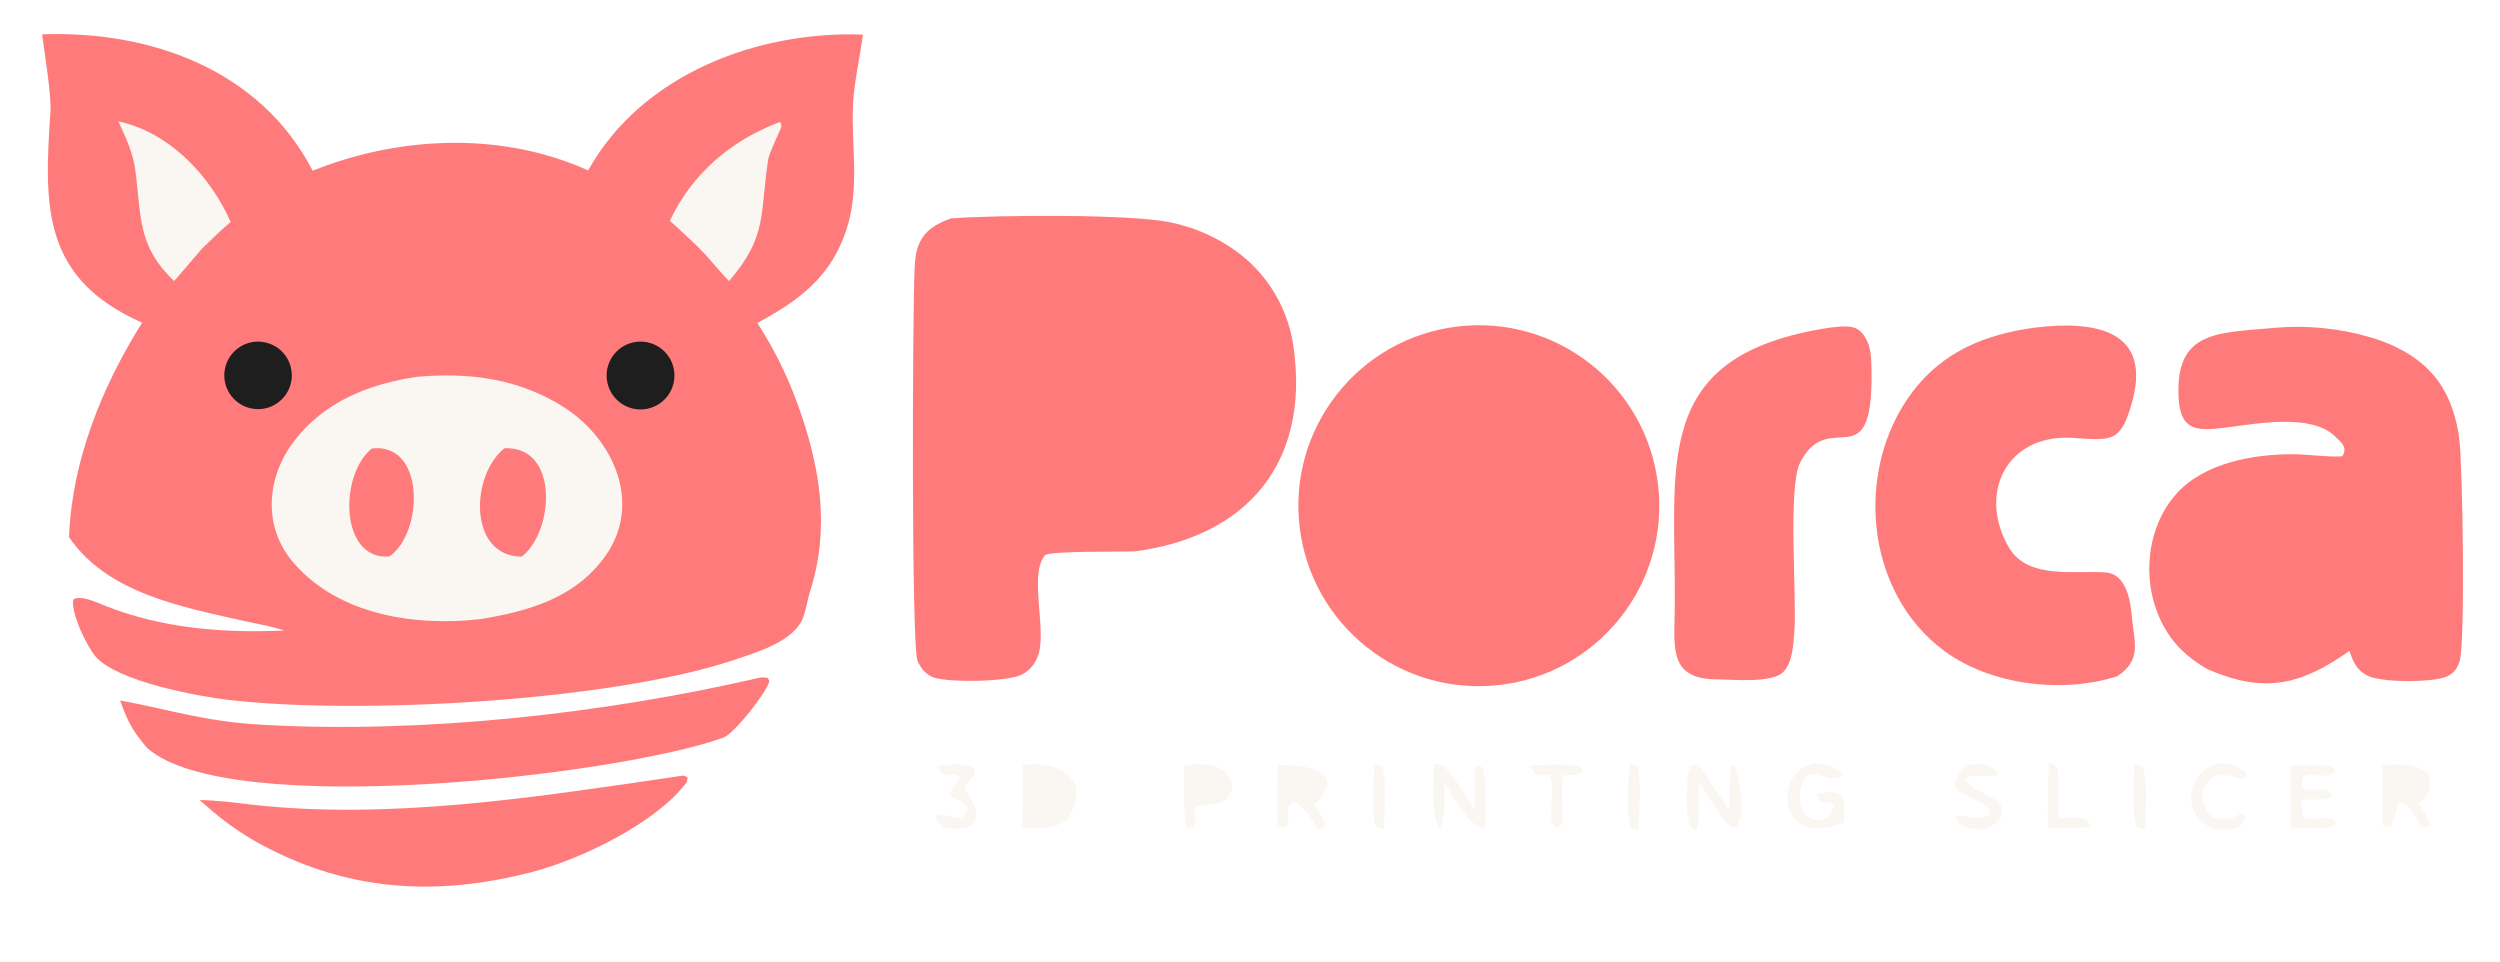
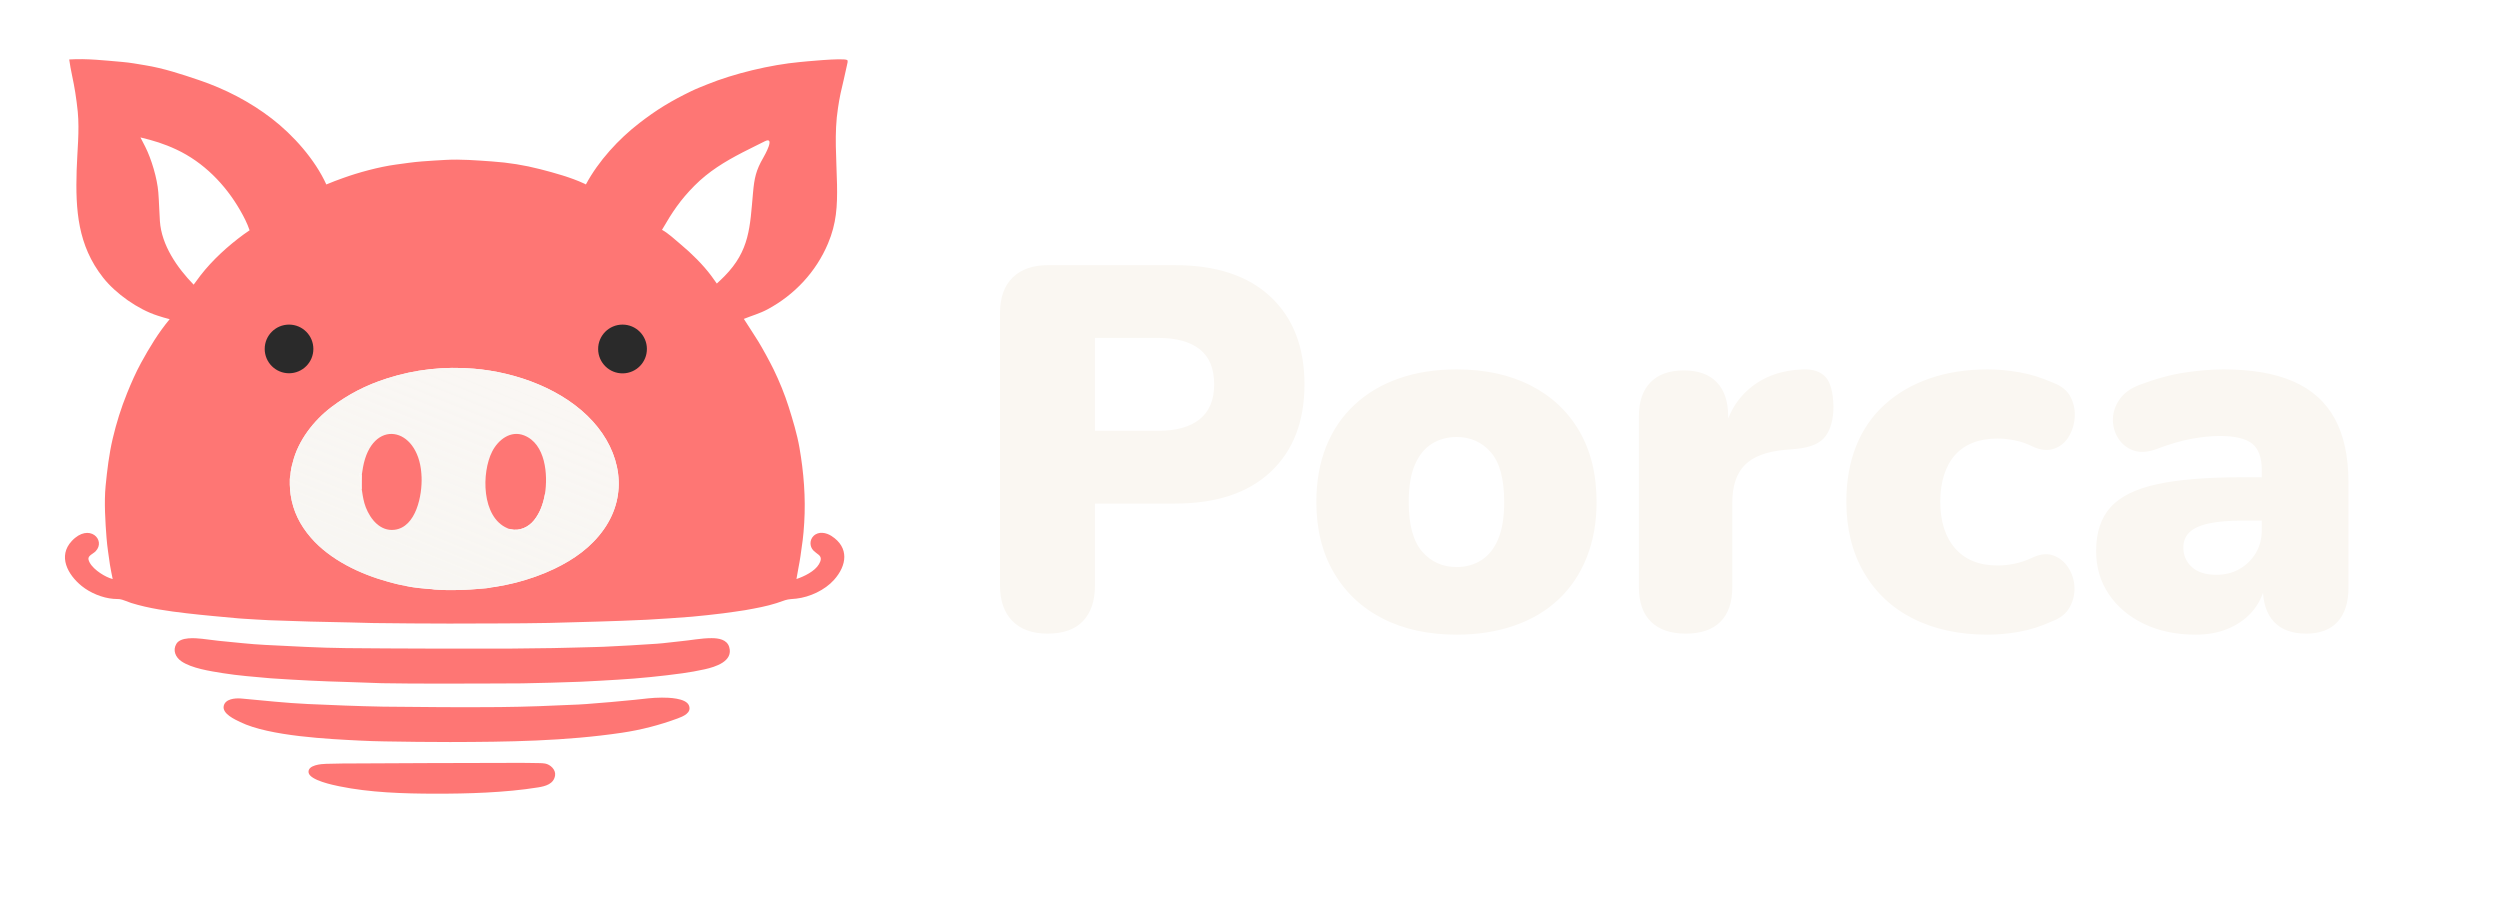
- <svg xmlns="http://www.w3.org/2000/svg" width="585.0" height="225.0" viewBox="60 100 585 225">
-   <path fill="#FF7B7B" transform="scale(0.5 0.5)" d="M139.698 216.07C190.364 214.197 241.887 232.616 266.337 279.899C267.458 279.457 268.581 279.023 269.707 278.595C309.609 263.46 355.979 262.005 395.249 279.768C420.282 234.79 474.405 214.383 523.833 216.189C522.56 226.062 519.655 239.127 519.216 248.761C518.333 268.156 522.372 287.235 516.494 306.336C509.474 329.148 494.271 340.483 474.429 351.15C482.223 363.159 488.597 376.033 493.423 389.512C503.864 418.348 508.592 447.178 499.112 476.767C497.864 480.661 496.949 487.26 495.102 490.727C489.468 501.301 471.978 505.934 461.238 509.613C403.302 528.199 287.458 534.624 226.934 527.556C212.461 525.866 174.717 518.922 164.686 507.197C160.938 502.817 153.34 487.778 154.22 480.755C157.288 478.057 165.225 481.939 169.772 483.726C196.152 494.094 224.719 496.371 252.979 495.074C247.191 493.094 241.103 492.153 235.142 490.811C205.882 484.226 170.267 477.879 152.306 451.373C153.638 415.668 167.717 380.958 186.511 351.017C139.449 330.183 140.611 296.345 143.612 252.201C144.116 244.783 140.762 224.269 139.698 216.07Z" />
-   <path fill="#FF7B7B" transform="scale(0.5 0.5)" d="M145.01 218.56C184.511 217.197 239.005 236.043 259.077 272.103C259.736 273.784 263.91 281.357 265.68 281.335C275.146 281.214 291.313 273.391 300.165 272.139C331.521 267.702 361.612 269.237 391.441 280.245C395.833 282.845 399.795 277.379 402.233 273.635C421.644 243.829 448.004 233.033 480.248 222.908C483.873 221.77 490.799 222.38 494.359 221.408C502.165 219.278 510.24 218.058 518.343 220.139C520.648 223.092 519.049 230.338 518.423 233.928C511.787 272 527.74 311.509 490.408 338.68C484.731 342.812 477.879 345.655 472.514 350.67C472.52 353.768 479.674 364.307 482.512 370.18C500.759 407.94 509.116 451.416 491.892 490.855C488.845 497.833 455.187 509.547 446.354 511.033C427.354 516.336 412.833 516.939 393.82 519.973C358.692 525.58 328.169 528.13 292.677 527.569C259.766 527.048 160.041 531.112 157.416 484.064C162.505 481.821 176.56 489.166 183.043 490.98C189.046 492.606 195.134 493.903 201.279 494.865C221.799 498.197 241.255 497.652 261.939 497.521C261.939 497.521 264.55 495.635 264.794 495.458C261.403 491.202 243.782 489.643 237.748 488.618C221.12 485.794 157.767 469.5 155.927 450.781C153.319 424.255 171.98 378.837 186.256 356.232C186.602 355.685 187.776 352.524 187.926 351.643C170.774 337.945 153.042 328.918 147.145 305.628C146.394 303.711 145.174 296.425 145.569 294.779C147.755 285.642 143.477 221.569 145.01 218.56Z" />
-   <path fill="#FAF7F2" transform="scale(0.5 0.5)" d="M315.137 376.356C339.577 374.12 363.445 377.227 384.569 391.03C407.539 406.038 420.648 436.139 403.115 460.492C389.241 479.764 367.449 486.055 344.965 489.732C314.337 493.276 278.451 487.882 257.306 463.301C242.843 446.488 244.639 423.38 257.717 406.33C271.831 387.927 292.819 379.621 315.137 376.356Z" />
-   <path fill="#FF7B7B" transform="scale(0.5 0.5)" d="M356.089 409.792C381.687 408.611 379.446 448.632 364.151 460.525C339.051 460.33 340.162 422.418 356.089 409.792Z" />
-   <path fill="#FF7B7B" transform="scale(0.5 0.5)" d="M293.996 409.898C318.853 406.87 318.507 448.758 302.321 460.419C279.071 462.485 278.571 422.397 293.996 409.898Z" />
-   <path fill="#FAF7F2" transform="scale(0.5 0.5)" d="M175.373 256.767C199.499 262.083 218.17 282.038 227.956 303.864C223.238 307.826 218.844 312.211 214.418 316.503L201.492 331.538C184.118 315.004 186.184 301.069 183.319 279.543C182.243 271.463 178.783 264.11 175.373 256.767Z" />
-   <path fill="#FAF7F2" transform="scale(0.5 0.5)" d="M484.912 257.091C485.746 257.83 485.408 257.793 485.701 259.399C484.417 262.244 479.899 272.143 479.538 274.471C475.544 300.241 479.357 310.489 461.183 331.554C457.652 327.933 453.636 323.105 450.232 319.238C445.045 313.719 439.085 308.436 433.493 303.285C444.068 281.041 462.13 265.756 484.912 257.091Z" />
-   <path fill="#1E1E1E" transform="scale(0.5 0.5)" d="M414.984 360.613C423.356 357.965 432.287 362.617 434.917 370.995C437.546 379.373 432.875 388.294 424.491 390.905C416.133 393.508 407.245 388.855 404.624 380.502C402.002 372.15 406.637 363.252 414.984 360.613Z" />
-   <path fill="#1E1E1E" transform="scale(0.5 0.5)" d="M235.916 360.635C241.424 358.857 247.463 360.233 251.658 364.221C255.853 368.208 257.532 374.17 256.034 379.761C254.537 385.352 250.102 389.676 244.476 391.033C236.218 393.025 227.863 388.132 225.561 379.956C223.258 371.779 227.832 363.245 235.916 360.635Z" />
-   <path fill="#FF7B7B" transform="scale(0.5 0.5)" d="M565.085 302.208C586.111 300.639 648.728 300.061 667.799 304.072C678.935 306.351 689.458 310.976 698.667 317.64C713.328 328.339 722.982 344.561 725.393 362.549C732.987 416.345 703.819 451.178 651.107 458.034C643.211 458.33 613.602 457.771 609.19 459.692C601.517 468.428 609.602 493.442 606.169 505.7C604.95 510.052 602.314 513.576 598.277 515.671C591.448 519.216 563.867 519.501 556.879 517.04C553.386 515.81 550.801 512.6 549.407 509.256C546.426 502.108 547.09 345.084 548.022 326.069C548.214 322.146 548.451 318.134 549.993 314.467C552.927 307.491 558.412 304.65 565.085 302.208Z" />
-   <path fill="#FF7B7B" transform="scale(0.5 0.5)" d="M610.023 354.264C619.821 354.095 629.437 353.876 639.246 354.134C666.027 354.837 675.061 380.997 656.801 399.979C643.176 407.971 623.248 405.473 607.111 404.922C606.434 394.496 605.602 368.267 607.53 357.234C608.511 356.065 609.342 355.075 610.023 354.264Z" />
-   <path fill="#FF7B7B" transform="scale(0.5 0.5)" d="M801.904 352.84C848.346 347.195 890.528 380.379 895.975 426.845C901.423 473.311 868.06 515.351 821.571 520.601C775.361 525.82 733.627 492.7 728.213 446.513C722.798 400.325 755.74 358.451 801.904 352.84Z" />
-   <path fill="#FF7B7B" transform="scale(0.5 0.5)" d="M804.397 407.238C815.086 404.561 826.39 407.847 833.979 415.837C841.568 423.827 844.267 435.284 841.043 445.822C837.819 456.36 829.172 464.346 818.411 466.723C802.094 470.327 785.907 460.156 782.075 443.89C778.243 427.625 788.186 411.297 804.397 407.238Z" />
-   <path fill="#FF7B7B" transform="scale(0.5 0.5)" d="M1184.62 353.414C1199.67 352.098 1214.84 353.602 1229.35 357.849C1243.92 362.2 1257.08 369.845 1264.38 383.656C1267.9 390.318 1269.92 397.699 1270.92 405.144C1272.55 417.367 1273.83 501.592 1271.07 509.597C1269.92 512.9 1268.21 515.34 1264.91 516.689C1258.05 519.485 1234.61 519.528 1227.92 516.195C1223.08 513.781 1221.1 509.548 1219.57 504.617C1196.79 520.583 1179.95 524.784 1153.27 513.263C1149.67 511.272 1146.28 508.913 1143.17 506.223C1121.83 487.859 1120.07 451.49 1138.77 430.834C1151.54 416.719 1174.54 412.539 1192.75 412.58C1200.61 412.597 1208.25 413.969 1216.18 413.564C1218.76 409.32 1215.97 407.198 1212.57 404.004C1201.46 393.585 1176.91 398.187 1163.14 399.912C1148.75 401.795 1140.23 402.407 1139.54 385.47C1138.27 354.341 1158.42 355.88 1184.62 353.414Z" />
-   <path fill="#FF7B7B" transform="scale(0.5 0.5)" d="M1197.49 446.327C1201.3 446.27 1211.07 445.957 1214.23 447.728C1216.54 449.02 1218.23 451.196 1218.92 453.758C1220.4 459.096 1217.78 466.323 1214.96 470.942C1210.78 477.774 1207.25 478.389 1200.1 480.091C1174.03 479.655 1168.8 452.082 1197.49 446.327Z" />
-   <path fill="#FF7B7B" transform="scale(0.5 0.5)" d="M1072.2 353.343C1101.09 349.798 1127.93 354.63 1117.37 389.798C1112.13 407.273 1108.02 406.072 1090.01 404.936C1058.6 402.955 1045.25 431.798 1060.58 456.866C1069.72 471.307 1091.29 466.804 1105.53 467.905C1114.99 468.636 1117.03 480.775 1117.71 488.507C1118.7 500.359 1122.7 508.778 1110.81 516.51C1085.35 524.664 1051.85 520.732 1030.07 504.748C992.74 477.359 987.755 419.974 1014.72 383.819C1029.09 364.544 1049.1 356.471 1072.2 353.343Z" />
-   <path fill="#FF7B7B" transform="scale(0.5 0.5)" d="M976.403 353.319C980.997 352.87 987.17 351.728 990.637 355.034C994.633 358.844 995.608 364.453 995.771 369.252C997.746 427.439 976.282 388.998 962.401 416.645C956.611 428.178 960.985 479.836 959.779 495.324C959.324 501.167 959.043 509.964 954.533 514.521C949.366 519.741 931.162 518.083 923.75 517.936C901.165 517.996 903.528 503.502 903.762 485.698C904.653 418.04 891.125 366.272 976.403 353.319Z" />
-   <path fill="#FF7B7B" transform="scale(0.5 0.5)" d="M475.604 517.133C477.352 516.913 477.616 517.096 479.401 517.306L480.073 518.89C478.225 524.854 463.572 543.421 458.43 545.263C408.814 563.033 226.314 583.908 188.75 549.947C181.708 541.51 180.029 538.169 176.176 527.803C200.81 532.379 215.826 537.696 242.866 539.204C318.066 543.397 402.526 534.067 475.604 517.133Z" />
-   <path fill="#FF7B7B" transform="scale(0.5 0.5)" d="M468.745 521.497C471.322 521.342 471.365 521.189 473.83 522.246C474.835 531.602 454.94 543.751 446.029 545.835C379.476 561.398 307.315 568.754 239.116 561.563C222.048 559.763 209.153 559.528 193.847 550.857C189.637 546.843 181.708 538.795 182.35 532.807C182.593 532.74 213.267 538.743 216.836 539.175C300.296 549.277 386.965 539.256 468.745 521.497Z" />
-   <path fill="#FF7B7B" transform="scale(0.5 0.5)" d="M437.186 563.332C440.558 562.982 439.141 562.603 441.784 563.774L441.509 565.951C427.35 585.019 391.994 602.175 368.745 608.174C322.45 620.118 280.237 616.894 238.475 593.17C228.191 587.033 222.146 582.182 213.412 574.44C221.862 574.525 229.33 575.602 237.687 576.552C302.898 583.96 372.797 572.773 437.186 563.332Z" />
-   <path fill="#FAF7F2" transform="scale(0.5 0.5)" d="M598.628 557.92C604.925 557.824 610.207 557.131 616.076 560.13C626.495 565.453 625.142 574.849 619.433 583.819C611.975 588.451 607.359 587.503 598.615 587.544L598.628 557.92Z" />
-   <path fill="#FAF7F2" transform="scale(0.5 0.5)" d="M603.567 562.666C616.314 562.885 623.056 567.534 615.59 581.013C610.884 582.779 608.752 584.235 604.438 581.573C602.26 576.861 603.369 568.269 603.567 562.666Z" />
-   <path fill="#FAF7F2" transform="scale(0.5 0.5)" d="M717.953 558.021C729.64 557.868 751.882 559.662 735.217 576.453C737.297 580.653 739.687 582.163 739.925 586.75L736.933 588.582C734.158 583.881 730.933 577.384 725.779 575.393C720.204 577.51 724.64 582.585 722.051 587.02C718.923 587.273 720.153 587.761 718.074 586.003C717.424 579.144 717.888 565.445 717.953 558.021Z" />
-   <path fill="#FAF7F2" transform="scale(0.5 0.5)" d="M722.95 562.325C727.45 562.248 730.898 561.679 734.23 564.381C735.627 567.221 735.023 568.32 734.362 571.64C730.704 571.897 727.199 572.608 724.051 571.07C722.162 568.428 722.794 565.766 722.95 562.325Z" />
-   <path fill="#FAF7F2" transform="scale(0.5 0.5)" d="M1235.1 558.022C1243.07 557.904 1249.67 556.805 1256.04 561.835C1259.12 567.951 1256.89 571.67 1252.06 576.115C1253.67 579.038 1257.87 584.011 1256.56 587.007L1253.03 587.212C1250.73 582.999 1247.84 576.002 1242.95 575.497C1241.25 578.078 1240.99 583.378 1238.65 586.876L1236.18 587.017L1234.95 585.897L1235.1 558.022Z" />
-   <path fill="#FAF7F2" transform="scale(0.5 0.5)" d="M1239.92 562.524C1244.05 562.442 1247.72 561.816 1251.04 563.916C1252.78 567.552 1252.23 566.494 1251.99 571.01C1248.31 571.495 1244.74 572.45 1241.49 571.065C1239.35 567.529 1240.02 567.004 1239.92 562.524Z" />
-   <path fill="#FAF7F2" transform="scale(0.5 0.5)" d="M674.256 558.005C680.46 557.817 687.298 556.709 692.633 560.741C699.969 566.287 696.617 576.319 687.074 576.392C672.496 576.98 683.058 581.887 678.028 587.299L675.539 587.14C673.559 583.823 674.288 563.758 674.256 558.005Z" />
-   <path fill="#FAF7F2" transform="scale(0.5 0.5)" d="M679.429 562.466C683.829 562.384 686.877 561.805 690.179 564.392C691.624 567.212 691.071 568.291 690.51 571.627C686.824 571.984 684.19 572.615 680.76 571.366C678.741 568.05 679.443 566.786 679.429 562.466Z" />
-   <path fill="#FAF7F2" transform="scale(0.5 0.5)" d="M791.145 557.305L794.978 558.105C799.752 561.73 806.642 573.316 810.185 578.882C810.105 572.321 810.201 565.76 810.474 559.204L812.219 558.098L813.777 559.239C816.05 565.381 815.168 580.878 815.05 588.111C807.913 587.376 799.862 572.161 795.857 566.086C796.037 574.867 796.549 578.596 794.291 587.064L793.198 587.137C789.673 579.041 790.856 566.272 791.145 557.305Z" />
-   <path fill="#FAF7F2" transform="scale(0.5 0.5)" d="M914.026 588.317L911.072 587.017C908.84 582.129 908.728 562.987 911.406 558.579L914.914 557.838C919.806 564.946 924.638 572.095 929.409 579.284C929.465 572.484 929.42 565.672 929.969 558.895L931.62 558.05C934.088 564.097 936.986 581.89 932.64 586.989L930.236 587.301C926.441 584.144 918.214 570.734 915.08 565.881C915.099 572.402 915.602 582.296 914.026 588.317Z" />
-   <path fill="#FAF7F2" transform="scale(0.5 0.5)" d="M914.026 588.317L911.072 587.017C908.84 582.129 908.728 562.987 911.406 558.579L914.914 557.838C909.229 565.438 913.991 577.899 914.026 588.317Z" />
-   <path fill="#FAF7F2" transform="scale(0.5 0.5)" d="M970.131 557.216C971.009 557.315 971.885 557.433 972.758 557.57C976.517 558.136 979.75 559.4 982.086 562.557L980.997 563.837C974.757 565.263 974.93 562.95 968.943 562.363C962.919 561.772 961.36 572.953 962.716 577.042C965.585 585.69 975.577 586.775 978.318 577.276C976.363 574.41 976.601 576.692 971.683 574.864L970.2 571.571C974.768 570.756 977.946 570.059 981.821 572.147C983.746 575.813 983.016 580.457 982.863 584.822C972.674 589.526 960.135 589.85 956.942 576.616C955.896 572.343 956.641 567.829 959.006 564.12C962.03 559.426 964.989 558.481 970.131 557.216Z" />
-   <path fill="#FAF7F2" transform="scale(0.5 0.5)" d="M1192.14 558.251C1197.27 558.223 1208.41 557.399 1212.53 559.611L1212.8 561.069C1209.4 565.334 1203.81 560.797 1197.79 563.555C1196.98 565.687 1197.3 566.536 1197.63 568.774C1202.32 571.779 1207.11 566.956 1211.17 571.422L1210.77 573.205C1207.89 574.555 1200.87 574.141 1197.28 574.133C1197.16 577.735 1197.12 578.605 1197.89 582.106C1202.07 584.719 1209.62 580.72 1213.09 584.533L1212.52 586.128C1209.35 588.45 1197 587.433 1192.21 587.354L1192.14 558.251Z" />
-   <path fill="#FAF7F2" transform="scale(0.5 0.5)" d="M1040.5 558.018C1045.4 557.492 1052.54 556.638 1054.93 562.311C1052.38 563.842 1045.66 562.709 1040.7 563.613L1039.87 565.045C1043.75 571.036 1051.1 570.649 1056.41 576.929C1058.28 583.516 1054.12 585.564 1048.43 588.225C1043.73 588.118 1036.54 587.913 1034.96 582.178C1040.1 580.587 1046.44 585.149 1051.11 581.076L1051.05 578.756C1045.66 572.024 1025.13 571.925 1040.5 558.018Z" />
-   <path fill="#FAF7F2" transform="scale(0.5 0.5)" d="M1158.07 557.165C1164 557.505 1166.8 558.109 1171.55 561.82L1171.38 563.221L1168.6 564.587C1162.69 562.436 1156.45 560.725 1152.36 567.24C1150.77 569.838 1150.32 572.984 1151.15 575.92C1153.61 584.739 1160.73 584.196 1167.65 581.667L1168.1 580.662L1169.66 580.682L1170.78 582.322C1170.11 584.268 1169.54 586.437 1167.21 587.201C1145.46 594.315 1135.73 564.93 1158.07 557.165Z" />
-   <path fill="#FAF7F2" transform="scale(0.5 0.5)" d="M559.009 558.35C564.138 558.089 573.424 556.338 576.334 560.391C575.549 565.323 572.942 564.256 571.581 569.393C581.111 582.726 577.867 589.915 561.505 587.406C559.056 585.004 558.506 584.788 557.755 581.612C559.519 580.419 565.437 582.544 569.408 582.861C571.954 580.976 572.016 581.151 572.944 578.235C571.265 575.246 568.254 574.51 564.68 572.528C564.817 569.403 567.558 566.296 569.459 563.581C566.048 561.745 567.044 562.34 562.43 562.837C559.569 561.461 560.525 562.148 559.009 558.35Z" />
-   <path fill="#FAF7F2" transform="scale(0.5 0.5)" d="M836.051 558.385C840.221 557.897 854.913 557.45 859.29 558.571C860.245 558.815 860.17 559.869 860.436 561.058C858.094 563.578 857.022 562.202 851.967 562.89C850.452 565.197 851.084 574.145 851.138 577.5C851.309 581.199 851.677 583.141 850.463 586.659L848.458 587.512C842.665 584.446 849.028 569.118 844.978 562.683C839.134 562.731 838.284 563.443 836.051 558.385Z" />
-   <path fill="#FAF7F2" transform="scale(0.5 0.5)" d="M1078.86 557.203C1081.05 557.784 1081.1 557.602 1082.64 559.203C1084.23 564.965 1083.5 576.45 1083.34 582.915C1090.19 582.905 1095.89 580.597 1098.87 587.015C1092.76 587.44 1084.68 587.32 1078.41 587.41C1078.3 577.339 1078.45 567.266 1078.86 557.203Z" />
-   <path fill="#FAF7F2" transform="scale(0.5 0.5)" d="M1118.93 557.362L1122.1 558.114C1125.5 562.893 1124.01 580.985 1123.89 587.956L1120.53 587.295C1117.21 583.092 1118.76 563.726 1118.93 557.362Z" />
-   <path fill="#FAF7F2" transform="scale(0.5 0.5)" d="M763.411 557.218C765.169 557.672 765.444 557.966 767.022 558.906C768.922 565.426 767.897 580.702 767.625 588.112L764.12 587.078C761.38 582.488 762.883 563.219 763.411 557.218Z" />
-   <path fill="#FAF7F2" transform="scale(0.5 0.5)" d="M882.695 557.234L885.986 558.643C888.539 564.326 887.052 581.759 886.694 588.614L883.49 587.312C880.507 582.491 882.207 563.53 882.695 557.234Z" />
+ <svg xmlns="http://www.w3.org/2000/svg" width="660" height="240" viewBox="0 0 660 240">
+   <g transform="translate(8 8) scale(0.21875)">
+     <path fill="#FE7674" d="M46.943 35.192C68.385 33.833 89.842 36.411 111.251 38.207C120.476 38.98 129.593 40.703 138.729 42.198C160.936 45.832 182.412 52.922 203.725 60.143C235.206 70.811 265.158 86.275 291.482 106.571C317.216 126.412 343.416 155.624 357.257 186.058C363.539 183.305 371.062 180.604 377.394 178.304C395.696 171.658 420.991 164.787 441.001 162.075C451.484 160.655 461.953 159.062 472.5 158.245C481.992 157.51 491.495 156.95 501 156.417C519.728 155.367 538.485 156.977 557.199 158.254C576.867 159.596 596.415 162.71 615.503 167.642C632.345 171.994 652.877 177.64 668.498 184.996C669.184 185.319 669.853 185.674 670.525 186.024C685.702 157.649 709.972 131.26 735.198 111.83C744.644 104.554 754.64 97.406 764.809 91.203C776.151 84.284 785.484 79.413 797.5 73.535C803.815 70.446 810.372 67.953 816.873 65.303C849.068 52.183 893.342 41.54 929 38.282C931.686 38.037 980.942 33.01 985.794 35.867C987.11 36.642 986.021 40.184 985.787 41.199C985.786 41.203 985.456 42.745 985.455 42.749C983.165 53.981 980.312 65.055 977.844 76.245C976.565 82.041 975.681 87.917 974.759 93.78C969.962 124.306 973.018 155.298 973.59 186C974.082 212.42 972.937 233.02 962.738 257.238C948.314 291.488 922.49 319.137 889.814 336.713C880.265 341.849 870.985 344.289 861.146 348.295C861.621 349.031 862.1 349.765 862.568 350.506C867.887 358.93 873.492 367.187 878.7 375.675C883.601 383.661 892.632 400.17 897.044 409.237C903.962 423.455 910.496 439.423 915.25 454.485C920.215 470.217 925.418 487.392 928.243 503.622C933.446 533.512 935.874 563.967 934.021 594.25C932.941 611.898 931.791 618.419 929.43 634.999C928.127 644.151 926.021 653.118 924.631 662.241C933.709 659.189 946.782 652.976 951.798 644.334C954.137 640.305 955.434 636.25 951.494 633.022C949.381 631.291 947.057 629.807 945.139 627.862C940.387 623.046 940.357 615.055 945.253 610.258C951.306 604.325 960.498 606.138 966.91 610.273C988.578 624.246 985.555 645.897 969.865 663.375C958.866 675.627 940.761 684.018 924.5 685.878C919.974 686.395 915.349 686.361 911.011 687.751C907.485 688.88 904.026 690.211 900.499 691.338C888.449 695.189 875.948 697.422 863.499 699.67C863.495 699.671 862.504 699.843 862.501 699.844C854.274 701.184 846.003 702.24 837.749 703.399C837.745 703.4 835.753 703.664 835.749 703.664C823.519 705.163 811.271 706.518 799 707.634C798.996 707.634 797.706 707.746 797.702 707.747C780.453 709.158 762.038 710.343 745.25 711.29C745.246 711.29 743.254 711.397 743.25 711.397C704.44 713.274 665.591 714.118 626.75 715.198C626.746 715.198 625.004 715.235 625 715.235C587.506 715.957 550.001 715.804 512.5 715.979C512.496 715.979 505.504 715.998 505.5 715.998C475.499 715.877 445.497 715.835 415.5 715.371C415.496 715.371 411.754 715.304 411.75 715.304C403.336 715.092 394.914 714.76 386.5 714.634C354.231 714.151 321.999 713.216 289.75 712.002C289.746 712.001 287.754 711.923 287.75 711.922C277.492 711.458 267.251 710.718 257 710.127C255.158 710.02 253.316 709.902 251.479 709.731C230.557 707.79 209.618 706.034 188.75 703.582C166.148 700.926 143.478 697.851 121.74 691.119C118.201 690.023 110.954 686.749 107.753 686.49C105.257 686.288 102.745 686.353 100.249 686.149C86.935 685.062 72.312 678.993 61.944 670.583C45.254 657.045 32.894 634.637 50.095 616.285C71.056 593.923 91.831 615.334 78.783 628.785C75.779 631.881 69.103 634.06 70.243 638.792C72.539 648.324 86.982 657.751 95.504 660.971C96.796 661.459 98.121 661.852 99.427 662.302C98.395 656.519 96.921 650.817 96.114 644.999C94.613 634.18 92.831 623.391 91.997 612.5C90.583 594.029 88.958 569.599 90.9 549.75C92.773 530.612 95.07 511.472 99.457 492.749C103.836 474.06 109.609 455.69 116.815 437.899C121.782 425.637 127.314 412.909 133.686 401.303C143.85 382.793 154.634 364.876 168.214 348.631C163.251 347.446 158.391 345.877 153.532 344.323C129.961 336.787 103.118 317.879 87.783 298.373C57.192 259.462 54.487 216.795 55.917 169.25C56.629 145.58 59.488 121.858 57.275 98.281C56.539 90.445 55.397 82.658 54.235 74.874C52.247 61.553 48.722 48.521 46.943 35.192ZM451.073 670.057C451.682 670.318 452.333 670.444 452.988 670.545C454.496 670.778 455.99 671.208 457.502 671.444C460.915 671.978 464.316 672.606 467.752 672.954C471.925 673.378 476.098 673.79 480.273 674.199C481.039 674.275 481.81 674.279 482.579 674.295C483.217 674.361 483.859 674.387 484.499 674.429C485.595 674.5 486.655 674.798 487.751 674.888C498.389 675.757 509.078 675.674 519.75 675.474C527.218 675.334 534.569 674.598 542.001 674.047C545.455 673.79 554.165 673.211 557.1 672.179C558.284 672.077 559.391 671.949 560.565 671.761C568.118 670.551 575.666 669.117 583.088 667.253C584.029 667.079 584.788 666.894 585.756 666.643C601.687 662.517 617.628 657.007 632.483 649.874C656.116 638.527 677.073 623.786 692.269 602.114C722.056 559.633 712.606 509.173 678.914 472.06C643.826 433.41 586.809 412.697 535.5 408.401C499.612 405.395 464.604 409.165 430.298 420.193C405.276 428.237 384.093 439.036 363.389 454.734C342.063 470.904 323.201 495.141 316.747 521.48C315.265 526.576 314.194 531.806 313.883 537.104C312.4 541.323 313.432 555.567 314.161 560.5C317.111 580.482 325.442 597.058 338.663 612.34C361.77 639.047 398.221 656.342 431.752 665.496C438.107 667.23 444.556 669.044 451.073 670.057ZM264.647 241.357C261.825 232.875 257.668 224.903 253.213 217.154C235.284 185.974 209.062 159.21 176.287 143.874C161.518 136.963 148.747 133.074 132.922 129.277C134.739 133.038 136.777 136.686 138.664 140.412C146.248 155.384 153.139 178.731 154.488 195.5C155.419 207.065 155.614 218.673 156.393 230.25C158.354 259.401 177.314 286.627 197.14 306.974C199.983 303.275 202.617 299.419 205.477 295.734C219.896 277.153 238.507 260.254 257.426 246.384C259.791 244.651 262.196 242.965 264.647 241.357ZM828.524 305.637C831.667 302.744 834.778 299.815 837.776 296.772C868.337 265.747 868.478 237.447 872.219 196C873.81 178.375 875.754 168.98 884.589 153.781C886.177 151.049 899.703 127.147 886.262 134.025C877.381 138.57 868.355 142.827 859.501 147.425C837.958 158.613 818.782 170.217 801.55 187.549C784.734 204.464 774.829 219.201 762.365 240.813C769.803 244.722 778.589 253.066 785.22 258.574C797.903 269.109 812.186 283.234 821.984 296.501C824.21 299.514 826.358 302.582 828.524 305.637Z" />
+     <defs>
+       <linearGradient id="gradient_0" gradientUnits="userSpaceOnUse" x1="458.728" y1="677.247" x2="566.643" y2="409.348">
+         <stop offset="0" stop-color="#F7F5F1" stop-opacity="0.898" />
+         <stop offset="1" stop-color="#FAF7F4" />
+       </linearGradient>
+     </defs>
+     <path fill="url(#gradient_0)" d="M316.747 521.48C323.201 495.141 342.063 470.904 363.389 454.734C384.093 439.036 405.276 428.237 430.298 420.193C464.604 409.165 499.612 405.395 535.5 408.401C586.809 412.697 643.826 433.41 678.914 472.06C712.606 509.173 722.056 559.633 692.269 602.114C677.073 623.786 656.116 638.527 632.483 649.874C617.628 657.007 601.687 662.517 585.756 666.643C584.788 666.894 584.029 667.079 583.088 667.253C582.205 667.134 580.645 666.785 579.775 666.911C579.435 666.96 578.487 667.789 578.862 666.872C579.512 665.281 574.755 666.847 577.002 666.988C577.922 667.046 578.237 667.066 577.364 667.865C576.606 668.559 575.676 667.062 574.836 668.23C574.642 668.498 573.226 668.714 572.696 668.855C571.975 669.048 571.233 668.993 570.513 669.225C569.3 669.616 568.505 669.4 567.196 669.853C566.386 670.133 564.21 670.327 563.255 670.17C561.368 669.861 559.944 670.12 558.23 670.962C557.514 671.314 557.458 671.501 557.1 672.179C554.165 673.211 545.455 673.79 542.001 674.047C534.569 674.598 527.218 675.334 519.75 675.474C509.078 675.674 498.389 675.757 487.751 674.888C486.655 674.798 485.595 674.5 484.499 674.429C483.859 674.387 483.217 674.361 482.579 674.295C482.771 674.207 483.95 673.882 483.505 673.502C482.674 672.794 478.961 673.636 477.502 673.092C476.567 672.743 475.747 672.714 474.737 672.776C473.616 672.844 473.522 672.783 472.516 672.362C472.161 672.214 471.64 672.143 471.656 672.126C471.747 672.031 471.853 672.259 472.146 672.038C472.493 671.775 474.528 672.408 474.528 671.511C474.528 670.441 472.62 670.684 472.003 670.712C470.806 670.765 469.449 671.128 468.27 670.839C466.563 670.42 465.061 670.442 463.247 670.506C462.477 670.533 461.743 670.999 460.998 670.862C460.859 670.836 460.037 670.809 460.025 670.803C459.744 670.673 459.793 670.85 459.889 670.733C459.935 670.677 461.172 670.624 461.497 670.42C462.515 669.78 458.801 670.011 457.262 670.142C455.749 670.272 456.353 670.297 455.004 669.801C454.255 669.525 454.35 669.725 453.898 669.707C452.217 669.643 452.313 668.535 451.073 670.057C444.556 669.044 438.107 667.23 431.752 665.496C398.221 656.342 361.77 639.047 338.663 612.34C325.442 597.058 317.111 580.482 314.161 560.5C313.432 555.567 312.4 541.323 313.883 537.104C314.322 536.18 314.692 535.51 314.898 534.507C315.119 533.43 314.964 533.013 315.076 532.02C315.24 530.565 315.499 532.997 315.964 532.492C316.551 531.855 316.58 528.22 316.644 527.507C316.827 525.463 316.872 523.538 316.747 521.48ZM577.642 601.67C577.762 602.602 577.928 602.348 578.803 602.802C580.179 603.517 580.358 602.79 581.821 603.537C582.315 603.789 583.423 603.75 583.426 603.776C583.458 604.1 582.352 603.991 582.25 603.991C581.181 603.987 581.349 604.724 582.708 604.598C584.35 604.446 584.728 604.326 586.509 604.392C587.104 604.414 588.407 604.759 588.859 604.456C589.989 603.697 589.007 602.972 590.71 603.135C591.701 603.229 595.436 601.81 596.372 601.484C597.146 601.215 598.03 601.383 598.593 600.719C599.315 599.866 600.223 599.323 601.195 598.804C601.968 598.391 602.509 597.86 603.224 597.369C605.128 596.063 606.19 594.717 607.841 593.054C608.462 592.428 608.789 591.661 609.389 591.006C610.174 590.148 610.591 588.983 611.332 588.051C612.49 586.596 613.067 585.251 614.085 583.727C615.36 581.818 615.843 580.201 616.758 578.128C617.067 577.431 617.183 576.694 617.511 576.003C618.093 574.78 620.103 568.83 620.175 567.981C620.235 567.268 620.444 566.686 620.572 565.987C620.703 565.271 621.095 564.7 621.175 563.981C621.278 563.048 621.534 562.178 621.68 561.247C621.889 559.909 622.583 559.75 621.089 559.698C619.089 571.022 615.252 582.174 607.98 591.238C601.189 599.703 590.315 604.727 579.501 602.072C578.87 601.917 578.289 601.747 577.642 601.67ZM400.076 536.425C398.393 536.079 398.818 534.879 397.916 533.995C397.586 533.671 397.297 534.507 397.733 534.982C397.932 535.199 397.487 536.457 397.461 536.979C397.387 538.464 398.441 539.563 398.49 540.996C398.544 542.537 398.441 543.98 398.653 545.497C398.928 547.468 398.226 549.176 398.467 551.005C398.537 551.538 399.178 552.291 399.117 552.539C398.891 553.466 399.059 553.685 399.961 554.018C400.053 552.347 399.965 550.673 399.921 549C399.82 545.11 400.051 541.256 400.091 537.371C400.091 537.37 400.076 536.426 400.076 536.425Z" />
+     <path fill="#FE7674" d="M577.642 601.67C577.02 601.416 576.398 601.164 575.78 600.901C544.541 587.618 544.344 533.86 557.472 508.233C564.678 494.167 579.665 482.454 596 488.919C621.876 499.161 624.828 536.298 621.089 559.698C619.089 571.022 615.252 582.174 607.98 591.238C601.189 599.703 590.315 604.727 579.501 602.072C578.87 601.917 578.289 601.747 577.642 601.67Z" />
+     <path fill="#FE7674" d="M400.076 536.425C400.606 533.543 400.935 530.63 401.449 527.745C412.142 467.74 467.762 477.709 471.955 534.751C472.065 536.249 472.146 537.749 472.207 539.25C473.079 560.709 465.806 599.654 439.501 602.808C422.375 604.862 410.497 590.119 404.923 575.768C402.253 568.895 401.405 562.952 400.307 555.754C400.218 555.171 400.083 554.595 399.961 554.018C400.053 552.347 399.965 550.673 399.921 549C399.82 545.11 400.051 541.256 400.091 537.371C400.091 537.37 400.076 536.426 400.076 536.425Z" />
+     <path fill="#F9F7F5" fill-opacity="0.98" d="M621.089 559.698C622.583 559.75 621.889 559.909 621.68 561.247C621.534 562.178 621.278 563.048 621.175 563.981C621.095 564.7 620.703 565.271 620.572 565.987C620.444 566.686 620.235 567.268 620.175 567.981C620.103 568.83 618.093 574.78 617.511 576.003C617.183 576.694 617.067 577.431 616.758 578.128C615.843 580.201 615.36 581.818 614.085 583.727C613.067 585.251 612.49 586.596 611.332 588.051C610.591 588.983 610.174 590.148 609.389 591.006C608.789 591.661 608.462 592.428 607.841 593.054C606.19 594.717 605.128 596.063 603.224 597.369C602.509 597.86 601.968 598.391 601.195 598.804C600.223 599.323 599.315 599.866 598.593 600.719C598.03 601.383 597.146 601.215 596.372 601.484C595.436 601.81 591.701 603.229 590.71 603.135C589.007 602.972 589.989 603.697 588.859 604.456C588.407 604.759 587.104 604.414 586.509 604.392C584.728 604.326 584.35 604.446 582.708 604.598C581.349 604.724 581.181 603.987 582.25 603.991C582.352 603.991 583.458 604.1 583.426 603.776C583.423 603.75 582.315 603.789 581.821 603.537C580.358 602.79 580.179 603.517 578.803 602.802C577.928 602.348 577.762 602.602 577.642 601.67C578.289 601.747 578.87 601.917 579.501 602.072C590.315 604.727 601.189 599.703 607.98 591.238C615.252 582.174 619.089 571.022 621.089 559.698Z" />
+     <path fill="#F9F7F5" fill-opacity="0.859" d="M399.961 554.018C399.059 553.685 398.891 553.466 399.117 552.539C399.178 552.291 398.537 551.538 398.467 551.005C398.226 549.176 398.928 547.468 398.653 545.497C398.441 543.98 398.544 542.537 398.49 540.996C398.441 539.563 397.387 538.464 397.461 536.979C397.487 536.457 397.932 535.199 397.733 534.982C397.297 534.507 397.586 533.671 397.916 533.995C398.818 534.879 398.393 536.079 400.076 536.425C400.076 536.426 400.091 537.37 400.091 537.371C400.051 541.256 399.82 545.11 399.921 549C399.965 550.673 400.053 552.347 399.961 554.018Z" />
+     <path fill="#2A2A2A" d="M714.75 355.18C730.894 355.195 744.012 368.214 744.149 384.357C744.287 400.5 731.392 413.74 715.251 414.03C698.893 414.323 685.436 401.218 685.297 384.858C685.158 368.498 698.389 355.165 714.75 355.18Z" />
+     <path fill="#2A2A2A" d="M312.25 355.174C328.468 355.173 341.615 368.32 341.615 384.538C341.615 400.756 328.468 413.903 312.25 413.902C296.033 413.901 282.887 400.755 282.887 384.538C282.887 368.321 296.033 355.174 312.25 355.174Z" />
+     <path fill="#F9F7F5" fill-opacity="0.843" d="M451.073 670.057C452.313 668.535 452.217 669.643 453.898 669.707C454.35 669.725 454.255 669.525 455.004 669.801C456.353 670.297 455.749 670.272 457.262 670.142C458.801 670.011 462.515 669.78 461.497 670.42C461.172 670.624 459.935 670.677 459.889 670.733C459.793 670.85 459.744 670.673 460.025 670.803C460.037 670.809 460.859 670.836 460.998 670.862C461.743 670.999 462.477 670.533 463.247 670.506C465.061 670.442 466.563 670.42 468.27 670.839C469.449 671.128 470.806 670.765 472.003 670.712C472.62 670.684 474.528 670.441 474.528 671.511C474.528 672.408 472.493 671.775 472.146 672.038C471.853 672.259 471.747 672.031 471.656 672.126C471.64 672.143 472.161 672.214 472.516 672.362C473.522 672.783 473.616 672.844 474.737 672.776C475.747 672.714 476.567 672.743 477.502 673.092C478.961 673.636 482.674 672.794 483.505 673.502C483.95 673.882 482.771 674.207 482.579 674.295C481.81 674.279 481.039 674.275 480.273 674.199C476.098 673.79 471.925 673.378 467.752 672.954C464.316 672.606 460.915 671.978 457.502 671.444C455.99 671.208 454.496 670.778 452.988 670.545C452.333 670.444 451.682 670.318 451.073 670.057Z" />
+     <path fill="#F9F7F5" fill-opacity="0.953" d="M557.1 672.179C557.458 671.501 557.514 671.314 558.23 670.962C559.944 670.12 561.368 669.861 563.255 670.17C564.21 670.327 566.386 670.133 567.196 669.853C568.505 669.4 569.3 669.616 570.513 669.225C571.233 668.993 571.975 669.048 572.696 668.855C573.226 668.714 574.642 668.498 574.836 668.23C575.676 667.062 576.606 668.559 577.364 667.865C578.237 667.066 577.922 667.046 577.002 666.988C574.755 666.847 579.512 665.281 578.862 666.872C578.487 667.789 579.435 666.96 579.775 666.911C580.645 666.785 582.205 667.134 583.088 667.253C575.666 669.117 568.118 670.551 560.565 671.761C559.391 671.949 558.284 672.077 557.1 672.179Z" />
+     <path fill="#F9F7F5" fill-opacity="0.969" d="M316.747 521.48C316.872 523.538 316.827 525.463 316.644 527.507C316.58 528.22 316.551 531.855 315.964 532.492C315.499 532.997 315.24 530.565 315.076 532.02C314.964 533.013 315.119 533.43 314.898 534.507C314.692 535.51 314.322 536.18 313.883 537.104C314.194 531.806 315.265 526.576 316.747 521.48Z" />
+     <path fill="#FE7674" d="M822.25 733.586C830.432 733.59 840.682 735.076 843.465 744.248C848.747 761.656 826.511 768.337 814.002 771.144C805.55 773.04 795.781 774.766 787.249 775.954C762.964 779.335 733.85 782.267 708.752 783.727C693.92 784.59 679.093 785.537 664.25 786.185C664.246 786.185 662.004 786.265 662 786.265C639.418 786.983 616.841 787.858 594.25 788.128C594.246 788.128 590.254 788.167 590.25 788.167C557.751 788.397 525.25 788.409 492.75 788.437C470.249 788.457 447.747 788.367 425.25 787.971C425.246 787.971 423.254 787.931 423.25 787.931C409.58 787.573 395.918 786.841 382.25 786.489C352.304 785.719 322.388 784.211 292.5 782.197C292.496 782.197 289.004 781.944 289 781.944C270.051 780.213 251.045 778.851 232.261 775.817C217.414 773.419 194.588 770.062 182.111 761.346C175.234 756.541 171.669 748.273 176.257 740.509C181.373 731.849 199.139 733.486 207.25 734.344C213.863 735.045 220.446 736 227.052 736.764C227.055 736.764 228.998 736.959 229.001 736.96C247.181 738.662 265.327 740.861 283.565 741.747C316.118 743.329 348.66 745.3 381.25 745.615C446.498 746.246 511.748 746.267 577 746.188C577.004 746.188 579.746 746.179 579.75 746.179C596.748 746.053 613.751 745.745 630.75 745.574C648.182 745.399 665.578 744.563 683 744.273C686.001 744.223 689.001 744.112 692 743.982C713.434 743.049 734.844 741.743 756.251 740.315C765.616 739.691 774.905 738.232 784.251 737.377C796.936 736.216 809.512 733.581 822.25 733.586Z" />
+     <path fill="#FE7674" d="M762.25 805.351C769.956 805.339 791.152 805.744 794.871 814.781C798.569 823.767 787.614 828.128 781.251 830.478C759.453 838.528 736.969 844.336 713.967 847.749C645.476 857.909 575.99 858.813 506.75 858.966C480.248 859.024 453.749 858.59 427.25 858.179C417.354 858.026 407.388 857.697 397.5 857.201C361.893 855.414 288.638 852.133 253.303 834.818C247.141 831.799 231.229 824.842 233.462 815.249C235.412 806.872 246.952 805.912 253.75 806.38C253.753 806.38 255.746 806.54 255.75 806.54C282.152 808.924 308.517 811.884 335 813.081C364.906 814.434 394.819 815.667 424.75 816.231C424.754 816.232 427.246 816.268 427.25 816.268C473.665 816.765 520.084 817.185 566.5 816.766C598.184 816.48 629.849 815.186 661.5 813.702C664.669 813.553 667.836 813.348 671 813.11C690.521 811.641 710.023 809.972 729.499 807.998C741.102 806.823 750.309 805.369 762.25 805.351Z" />
+     <path fill="#FE7674" d="M582.75 884.117C593.334 884.116 603.92 884.111 614.5 884.391C616.756 884.45 619.018 884.518 621.246 884.909C627.602 886.025 634.362 892.281 633.338 899.247C631.806 909.663 621.711 912.266 612.787 913.71C573.248 920.109 527.24 921.376 488.25 921.299C450.676 921.226 409.807 920.004 372.755 912.343C366.049 910.957 337.156 905.123 335.83 895.754C334.53 886.572 351.491 885.389 357 885.268C363.502 885.124 369.994 884.89 376.5 884.862C445.251 884.569 513.999 884.125 582.75 884.117Z" />
+   </g>
+   <g transform="translate(264 70) scale(1.362419)">
+     <path fill="#FAF7F2" d="M9.200 71.400Q4.800 71.400 2.400 68.950Q0.000 66.500 0.000 62.100L0.000 9.300Q0.000 4.800 2.450 2.400Q4.900 0.000 9.300 0.000L33.900 0.000Q45.900 0.000 52.450 6.150Q59.000 12.300 59.000 23.100Q59.000 33.900 52.450 40.050Q45.900 46.200 33.900 46.200L18.400 46.200L18.400 62.100Q18.400 66.500 16.100 68.950Q13.800 71.400 9.200 71.400ZM18.400 32.100L30.700 32.100Q35.900 32.100 38.700 29.850Q41.500 27.600 41.500 23.100Q41.500 18.500 38.700 16.300Q35.900 14.100 30.700 14.100L18.400 14.100ZM88.500 71.600Q80.300 71.600 74.200 68.500Q68.100 65.400 64.700 59.600Q61.300 53.800 61.300 45.900Q61.300 39.900 63.200 35.150Q65.100 30.400 68.700 27.050Q72.300 23.700 77.300 21.950Q82.300 20.200 88.500 20.200Q96.700 20.200 102.800 23.300Q108.900 26.400 112.250 32.150Q115.600 37.900 115.600 45.900Q115.600 51.800 113.700 56.600Q111.800 61.400 108.250 64.750Q104.700 68.100 99.650 69.850Q94.600 71.600 88.500 71.600ZM88.500 58.500Q91.200 58.500 93.300 57.150Q95.400 55.800 96.550 53.050Q97.700 50.300 97.700 45.900Q97.700 39.200 95.100 36.250Q92.500 33.300 88.500 33.300Q85.800 33.300 83.700 34.600Q81.600 35.900 80.400 38.650Q79.200 41.400 79.200 45.900Q79.200 52.500 81.800 55.500Q84.400 58.500 88.500 58.500ZM132.900 71.400Q128.500 71.400 126.150 69.100Q123.800 66.800 123.800 62.400L123.800 29.300Q123.800 25.000 126.050 22.700Q128.300 20.400 132.500 20.400Q136.700 20.400 138.900 22.700Q141.100 25.000 141.100 29.300L141.100 33.400L140.100 33.400Q141.100 27.400 145.250 23.900Q149.400 20.400 155.600 20.200Q158.500 20.100 159.950 21.650Q161.400 23.200 161.500 27.400Q161.500 31.000 160.000 33.100Q158.500 35.200 154.300 35.600L152.000 35.800Q146.700 36.300 144.300 38.750Q141.900 41.200 141.900 46.000L141.900 62.400Q141.900 66.800 139.600 69.100Q137.300 71.400 132.900 71.400ZM191.400 71.600Q183.100 71.600 176.950 68.500Q170.800 65.400 167.400 59.550Q164.000 53.700 164.000 45.800Q164.000 39.800 165.900 35.050Q167.800 30.300 171.450 27.000Q175.100 23.700 180.150 21.950Q185.200 20.200 191.400 20.200Q194.300 20.200 197.500 20.750Q200.700 21.300 204.100 22.800Q206.500 23.700 207.450 25.550Q208.400 27.400 208.250 29.500Q208.100 31.600 207.050 33.300Q206.000 35.000 204.150 35.600Q202.300 36.200 200.000 35.100Q198.400 34.300 196.650 33.950Q194.900 33.600 193.300 33.600Q190.600 33.600 188.550 34.400Q186.500 35.200 185.100 36.750Q183.700 38.300 182.950 40.600Q182.200 42.900 182.200 45.800Q182.200 51.600 185.100 54.900Q188.000 58.200 193.300 58.200Q194.900 58.200 196.600 57.850Q198.300 57.500 200.000 56.700Q202.300 55.600 204.100 56.250Q205.900 56.900 207.000 58.600Q208.100 60.300 208.200 62.350Q208.300 64.400 207.300 66.250Q206.300 68.100 203.900 69.000Q200.600 70.500 197.450 71.050Q194.300 71.600 191.400 71.600ZM231.700 71.600Q226.000 71.600 221.650 69.500Q217.300 67.400 214.850 63.750Q212.400 60.100 212.400 55.400Q212.400 50.000 215.200 46.900Q218.000 43.800 224.200 42.450Q230.400 41.100 240.700 41.100L246.200 41.100L246.200 49.500L240.700 49.500Q236.800 49.500 234.250 50.050Q231.700 50.600 230.500 51.750Q229.300 52.900 229.300 54.700Q229.300 57.000 230.950 58.500Q232.600 60.000 235.700 60.000Q238.200 60.000 240.150 58.900Q242.100 57.800 243.300 55.850Q244.500 53.900 244.500 51.300L244.500 39.700Q244.500 36.100 242.650 34.600Q240.800 33.100 236.300 33.100Q233.900 33.100 230.900 33.650Q227.900 34.200 224.200 35.600Q221.500 36.600 219.600 35.900Q217.700 35.200 216.650 33.500Q215.600 31.800 215.650 29.800Q215.700 27.800 216.950 26.000Q218.200 24.200 220.800 23.200Q225.600 21.400 229.650 20.800Q233.700 20.200 237.100 20.200Q245.300 20.200 250.650 22.550Q256.000 24.900 258.650 29.750Q261.300 34.600 261.300 42.200L261.300 62.400Q261.300 66.800 259.200 69.100Q257.100 71.400 253.100 71.400Q249.000 71.400 246.850 69.100Q244.700 66.800 244.700 62.400L244.700 59.800L245.300 61.200Q244.800 64.400 243.000 66.700Q241.200 69.000 238.300 70.300Q235.400 71.600 231.700 71.600Z" />
+   </g>
</svg>
